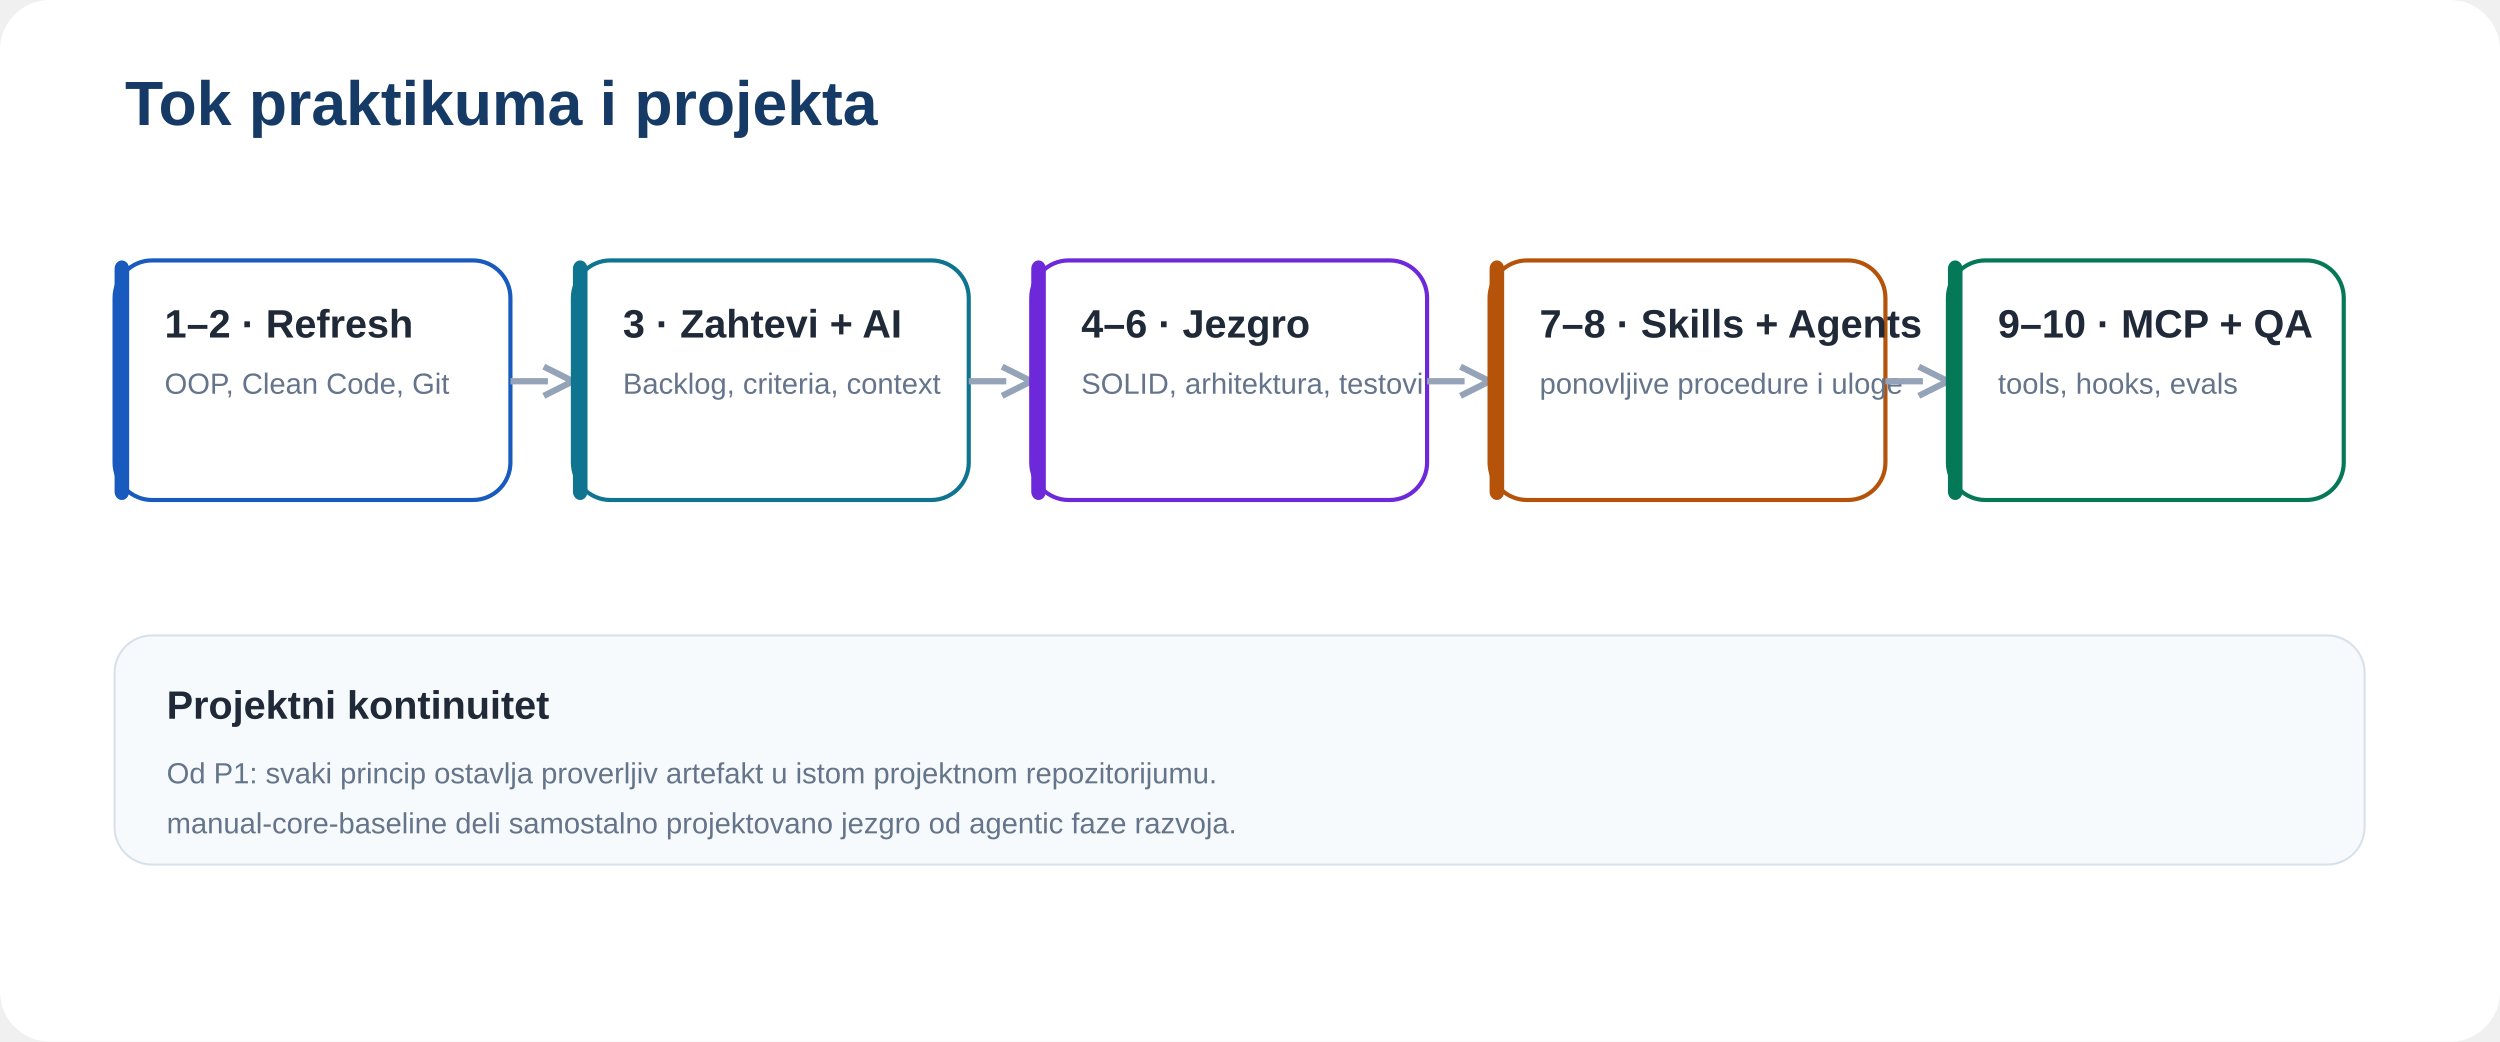
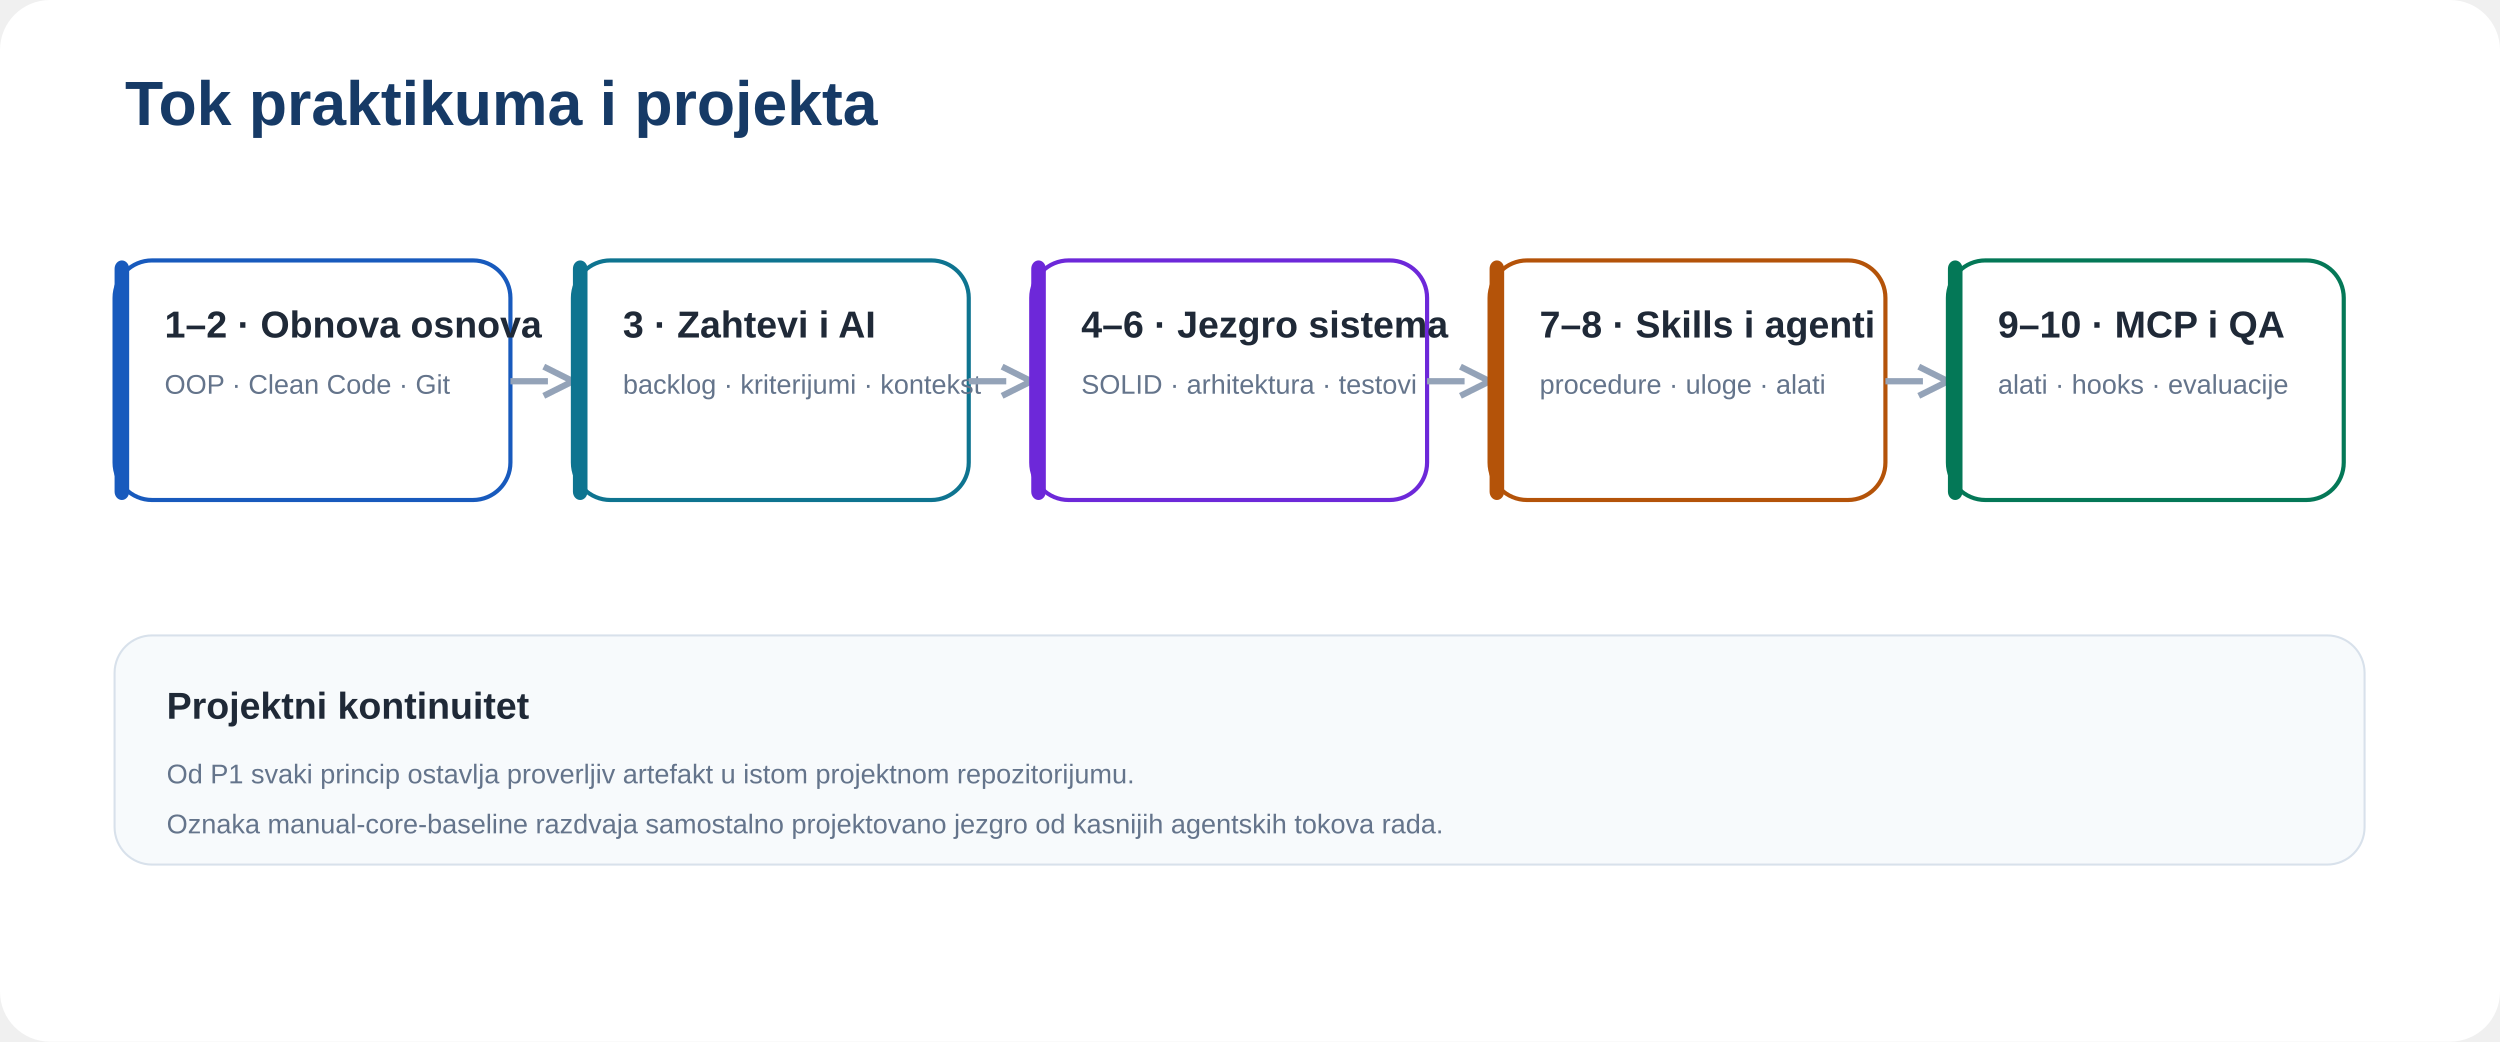
- <svg xmlns="http://www.w3.org/2000/svg" width="1200" height="500" viewBox="0 0 1200 500">
+ <svg xmlns="http://www.w3.org/2000/svg" width="1200" height="500" viewBox="0 0 1200 500" role="img" aria-labelledby="title desc">
  <rect width="1200" height="500" rx="24" fill="#fff" />
-   <style>text{font-family:'Segoe UI',Arial,sans-serif;fill:#1F2937}.title{font-size:30px;font-weight:700;fill:#163A66}.label{font-size:19px;font-weight:700}.sub{font-size:14px;fill:#64748B}.small{font-size:13px;fill:#64748B}</style>
+   <style>
+     text{font-family:'Segoe UI',Arial,sans-serif;fill:#1F2937}
+     .title{font-size:30px;font-weight:700;fill:#163A66}
+     .label{font-size:18px;font-weight:700}
+     .sub{font-size:13px;fill:#64748B}
+   </style>
  <text x="60" y="60" class="title">Tok praktikuma i projekta</text>
  <rect x="55" y="125" width="190" height="115" rx="18" fill="#fff" stroke="#185ABD" stroke-width="2" />
  <rect x="55" y="125" width="7" height="115" rx="4" fill="#185ABD" />
-   <text x="79" y="162" class="label">1–2 · Refresh</text>
-   <text x="79" y="189" class="sub">OOP, Clean Code, Git</text>
-   <path d="M245 183 L263 183" stroke="#94A3B8" stroke-width="3" fill="none" />
-   <path d="M261 176 L275 183 L261 190" fill="none" stroke="#94A3B8" stroke-width="3" />
+   <text x="79" y="162" class="label">1–2 · Obnova osnova</text>
+   <text x="79" y="189" class="sub">OOP · Clean Code · Git</text>
+   <path d="M245 183 H263" stroke="#94A3B8" stroke-width="3" />
+   <path d="m261 176 14 7-14 7" fill="none" stroke="#94A3B8" stroke-width="3" />
  <rect x="275" y="125" width="190" height="115" rx="18" fill="#fff" stroke="#0E7490" stroke-width="2" />
  <rect x="275" y="125" width="7" height="115" rx="4" fill="#0E7490" />
-   <text x="299" y="162" class="label">3 · Zahtevi + AI</text>
-   <text x="299" y="189" class="sub">Backlog, criteria, context</text>
-   <path d="M465 183 L483 183" stroke="#94A3B8" stroke-width="3" fill="none" />
-   <path d="M481 176 L495 183 L481 190" fill="none" stroke="#94A3B8" stroke-width="3" />
+   <text x="299" y="162" class="label">3 · Zahtevi i AI</text>
+   <text x="299" y="189" class="sub">backlog · kriterijumi · kontekst</text>
+   <path d="M465 183 H483" stroke="#94A3B8" stroke-width="3" />
+   <path d="m481 176 14 7-14 7" fill="none" stroke="#94A3B8" stroke-width="3" />
  <rect x="495" y="125" width="190" height="115" rx="18" fill="#fff" stroke="#6D28D9" stroke-width="2" />
  <rect x="495" y="125" width="7" height="115" rx="4" fill="#6D28D9" />
-   <text x="519" y="162" class="label">4–6 · Jezgro</text>
-   <text x="519" y="189" class="sub">SOLID, arhitektura, testovi</text>
-   <path d="M685 183 L703 183" stroke="#94A3B8" stroke-width="3" fill="none" />
-   <path d="M701 176 L715 183 L701 190" fill="none" stroke="#94A3B8" stroke-width="3" />
+   <text x="519" y="162" class="label">4–6 · Jezgro sistema</text>
+   <text x="519" y="189" class="sub">SOLID · arhitektura · testovi</text>
+   <path d="M685 183 H703" stroke="#94A3B8" stroke-width="3" />
+   <path d="m701 176 14 7-14 7" fill="none" stroke="#94A3B8" stroke-width="3" />
  <rect x="715" y="125" width="190" height="115" rx="18" fill="#fff" stroke="#B45309" stroke-width="2" />
  <rect x="715" y="125" width="7" height="115" rx="4" fill="#B45309" />
-   <text x="739" y="162" class="label">7–8 · Skills + Agents</text>
-   <text x="739" y="189" class="sub">ponovljive procedure i uloge</text>
-   <path d="M905 183 L923 183" stroke="#94A3B8" stroke-width="3" fill="none" />
-   <path d="M921 176 L935 183 L921 190" fill="none" stroke="#94A3B8" stroke-width="3" />
+   <text x="739" y="162" class="label">7–8 · Skills i agenti</text>
+   <text x="739" y="189" class="sub">procedure · uloge · alati</text>
+   <path d="M905 183 H923" stroke="#94A3B8" stroke-width="3" />
+   <path d="m921 176 14 7-14 7" fill="none" stroke="#94A3B8" stroke-width="3" />
  <rect x="935" y="125" width="190" height="115" rx="18" fill="#fff" stroke="#047857" stroke-width="2" />
  <rect x="935" y="125" width="7" height="115" rx="4" fill="#047857" />
-   <text x="959" y="162" class="label">9–10 · MCP + QA</text>
-   <text x="959" y="189" class="sub">tools, hooks, evals</text>
+   <text x="959" y="162" class="label">9–10 · MCP i QA</text>
+   <text x="959" y="189" class="sub">alati · hooks · evaluacije</text>
  <rect x="55" y="305" width="1080" height="110" rx="18" fill="#F7FAFC" stroke="#D8E1EB" />
  <text x="80" y="345" class="label">Projektni kontinuitet</text>
-   <text x="80" y="376" class="sub">Od P1: svaki princip ostavlja proverljiv artefakt u istom projektnom repozitorijumu.</text>
-   <text x="80" y="400" class="sub">manual-core-baseline deli samostalno projektovano jezgro od agentic faze razvoja.</text>
+   <text x="80" y="376" class="sub">Od P1 svaki princip ostavlja proverljiv artefakt u istom projektnom repozitorijumu.</text>
+   <text x="80" y="400" class="sub">Oznaka manual-core-baseline razdvaja samostalno projektovano jezgro od kasnijih agentskih tokova rada.</text>
</svg>
